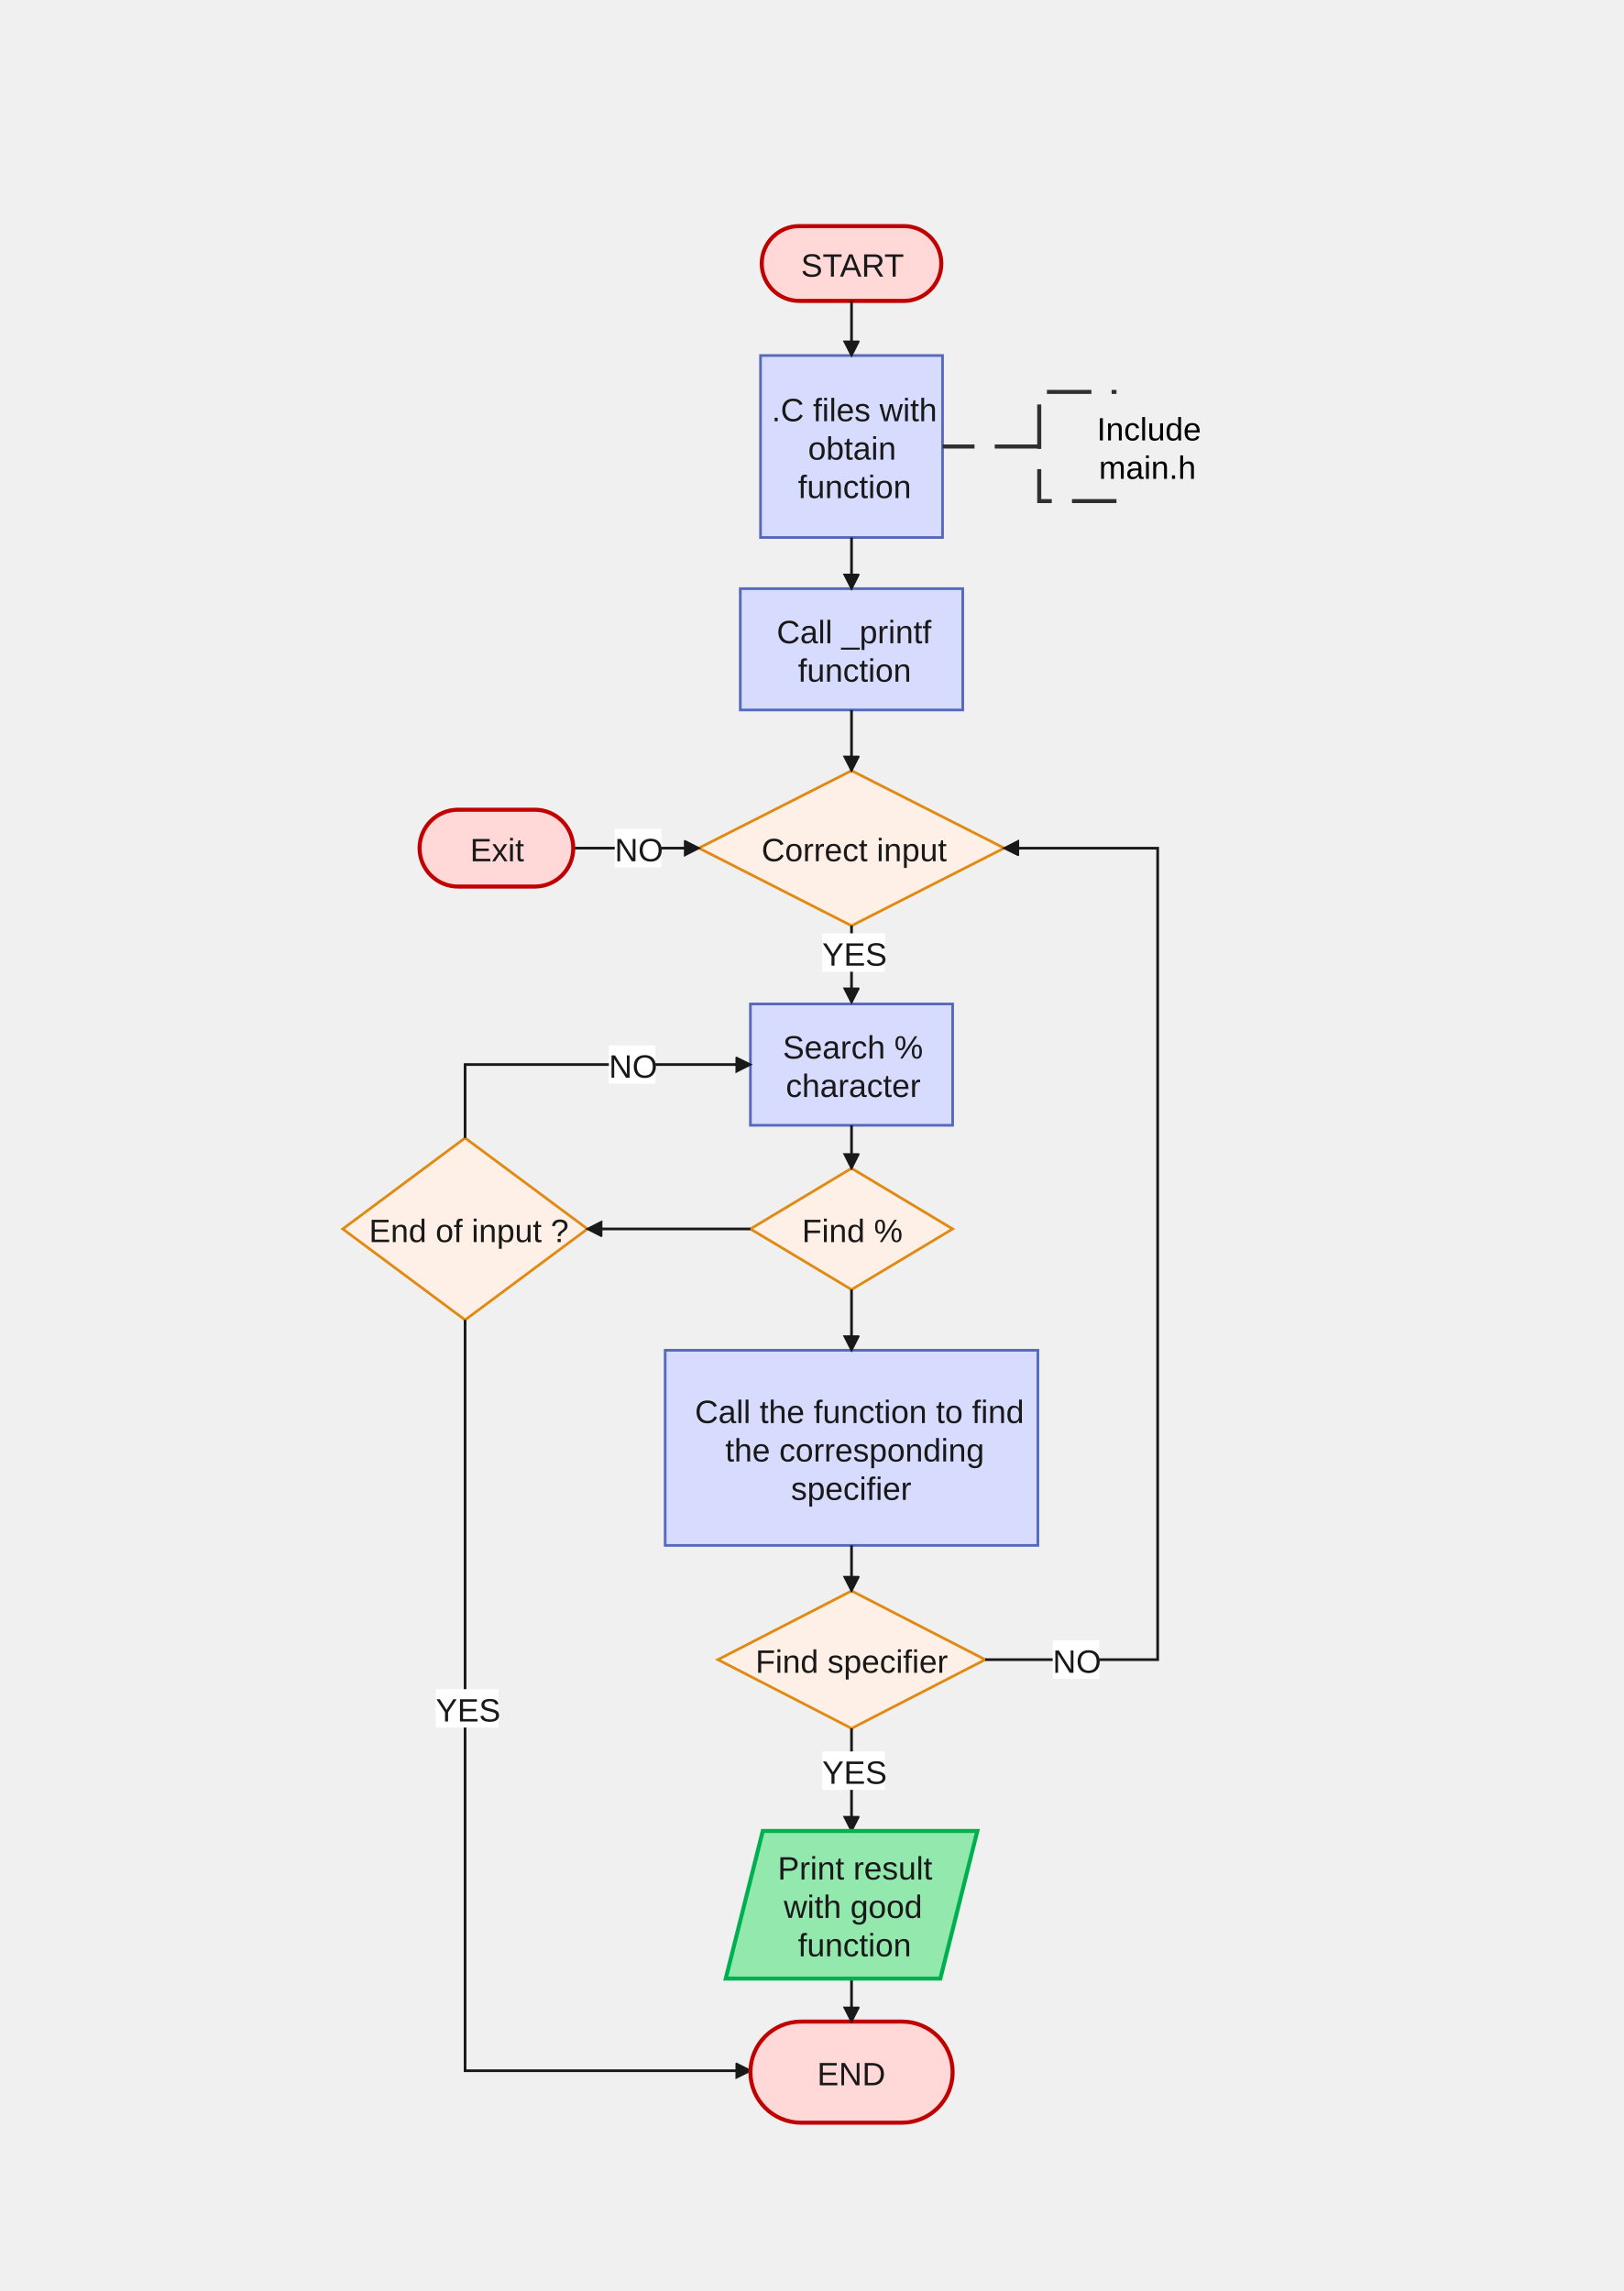
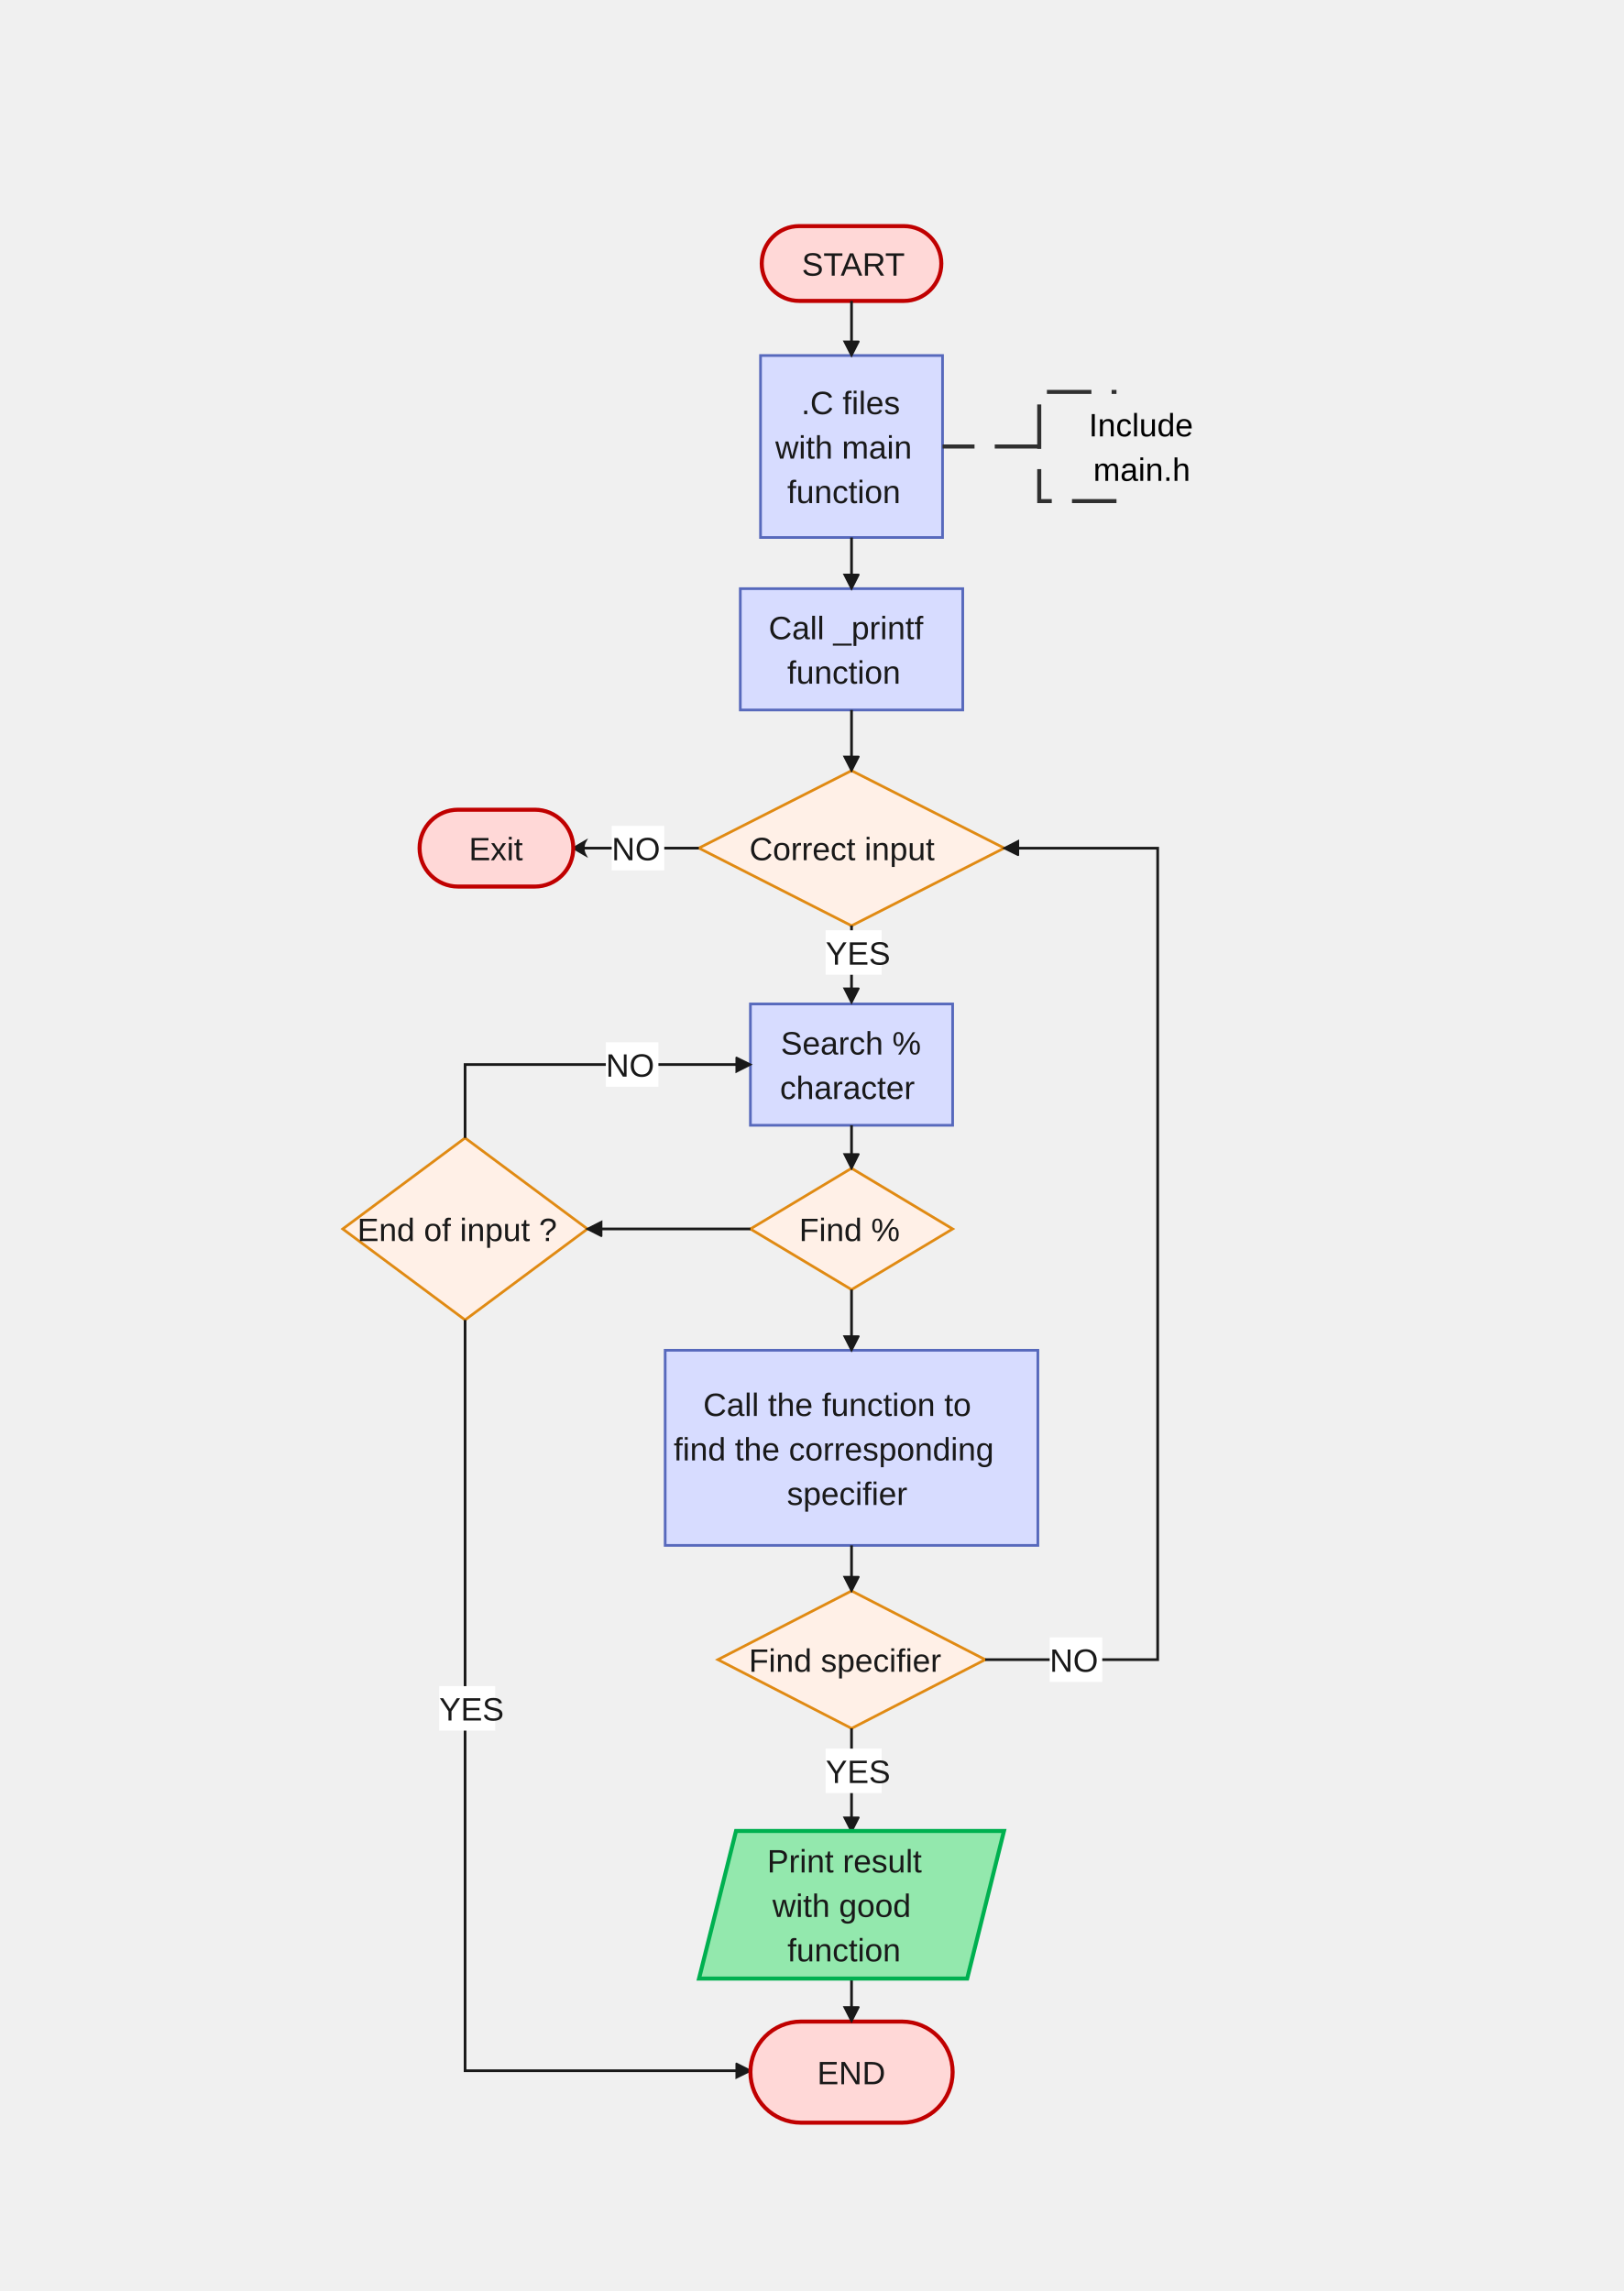
- <svg xmlns="http://www.w3.org/2000/svg" height="1133" viewBox="0 0 803 1133" width="803">
+ <svg xmlns="http://www.w3.org/2000/svg" width="803" height="1133" viewBox="0 0 803 1133">
  <defs />
-   <g transform="translate(5.5,5.5)" id="page1">
-     <rect x="0" height="1123" y="0" width="794" fill="none" />
-     <g transform="translate(371.183,106.315)" id="shape1">
-       <path stroke-width="2" stroke="#c00000" fill="#ffd8d7" d="M18.5,37.0L70.3,37.0C80.5,37.0,88.8,28.7,88.8,18.5C88.8,8.3,80.5,.0,70.3,.0L18.5,.0C8.3,.0,.0,8.3,.0,18.5C.0,28.7,8.3,37.0,18.5,37.0z" fill-rule="nonzero" />
-       <text style="fill:#191919;font-family:Arial,PingFang SC,Mircrosoft YaHei,Arial;font-size:12.00pt" xml:space="preserve">
-         <tspan x="19.4" style="font-family:Arial,PingFang SC,Mircrosoft YaHei,Arial" y="25.0">START</tspan>
+   <g id="page1" transform="translate(5.5,5.5)">
+     <rect fill="none" y="0" width="794" height="1123" x="0" />
+     <g id="shape1" transform="translate(371.183,106.315)">
+       <path fill="#ffd8d7" stroke="#c00000" stroke-width="2" d="M18.5,37.0L70.3,37.0C80.5,37.0,88.8,28.7,88.8,18.5C88.8,8.3,80.5,.0,70.3,.0L18.5,.0C8.3,.0,.0,8.3,.0,18.5C.0,28.7,8.3,37.0,18.5,37.0z" fill-rule="nonzero" />
+       <text style="fill:#191919;font-family:Microsoft YaHei,PingFang SC,Mircrosoft YaHei,Arial;font-size:12.00pt" xml:space="preserve">
+         <tspan style="font-family:Microsoft YaHei,PingFang SC,Mircrosoft YaHei,Arial" y="24.5" x="19.8">START</tspan>
      </text>
    </g>
-     <g transform="translate(370.583,170.315)" id="shape2">
-       <path stroke-width="1.333" stroke="#5769bc" fill="#d7dcff" d="M90.0,90.0L90.0,.0L.0,.0L.0,90.0L90.0,90.0z" fill-rule="nonzero" />
-       <text style="fill:#191919;font-family:Arial,PingFang SC,Mircrosoft YaHei,Arial;font-size:12.00pt" xml:space="preserve">
-         <tspan x="5.5" style="font-family:Arial,PingFang SC,Mircrosoft YaHei,Arial" y="32.5">.C files with </tspan>
-         <tspan x="23.5" style="font-family:Arial,PingFang SC,Mircrosoft YaHei,Arial" y="51.5">obtain </tspan>
-         <tspan x="18.5" style="font-family:Arial,PingFang SC,Mircrosoft YaHei,Arial" y="70.5">function</tspan>
+     <g id="shape2" transform="translate(370.583,170.315)">
+       <path fill="#d7dcff" stroke="#5769bc" stroke-width="1.333" d="M90.0,90.0L90.0,.0L.0,.0L.0,90.0L90.0,90.0z" fill-rule="nonzero" />
+       <text style="fill:#191919;font-family:Microsoft YaHei,PingFang SC,Mircrosoft YaHei,Arial;font-size:12.00pt" xml:space="preserve">
+         <tspan style="font-family:Microsoft YaHei,PingFang SC,Mircrosoft YaHei,Arial" y="29.0" x="20.1">.C files </tspan>
+         <tspan style="font-family:Microsoft YaHei,PingFang SC,Mircrosoft YaHei,Arial" y="51.0" x="7.3">with main </tspan>
+         <tspan style="font-family:Microsoft YaHei,PingFang SC,Mircrosoft YaHei,Arial" y="73.0" x="13.2">function</tspan>
      </text>
    </g>
-     <g transform="matrix(0,1,-1,0,613.4,188.315)" id="shape3">
-       <path stroke-dasharray="22,10" stroke-width="2" stroke="#303030" d="M27.0,105.0L27.0,152.8M54.0,66.8L54.0,105.0L.0,105.0L.0,66.8" fill="none" />
-       <text transform="matrix(0.00,-1.00,1.00,0.00,27.0,27.0)" style="fill:#000000;font-family:Arial,PingFang SC,Mircrosoft YaHei,Arial;font-size:12.00pt" xml:space="preserve">
-         <tspan x="-49.5" style="font-family:Arial,PingFang SC,Mircrosoft YaHei,Arial" y="-3.0">Include </tspan>
-         <tspan x="-48.5" style="font-family:Arial,PingFang SC,Mircrosoft YaHei,Arial" y="16.0">main.h</tspan>
+     <g id="shape3" transform="matrix(0,1,-1,0,613.4,188.315)">
+       <path fill="none" stroke="#303030" stroke-width="2" d="M27.0,105.0L27.0,152.8M54.0,66.8L54.0,105.0L.0,105.0L.0,66.8" stroke-dasharray="22,10" />
+       <text style="fill:#000000;font-family:Microsoft YaHei,PingFang SC,Mircrosoft YaHei,Arial;font-size:12.00pt" xml:space="preserve" transform="matrix(0.00,-1.00,1.00,0.00,27.0,27.0)">
+         <tspan style="font-family:Microsoft YaHei,PingFang SC,Mircrosoft YaHei,Arial" y="-5.0" x="-53.5">Include </tspan>
+         <tspan style="font-family:Microsoft YaHei,PingFang SC,Mircrosoft YaHei,Arial" y="17.0" x="-51.3">main.h</tspan>
      </text>
    </g>
-     <g transform="translate(415.583,143.315)" id="shape4">
-       <path stroke-width="1.333" stroke="#191919" d="M.0,.0L.0,20.1" fill="none" />
-       <path stroke-linecap="round" stroke-width="1" stroke="#191919" fill="#191919" d="M3.5,20.1L.0,27.0L-3.5,20.1L3.5,20.1" />
+     <g id="shape4" transform="translate(415.583,143.315)">
+       <path fill="none" stroke="#191919" stroke-width="1.333" d="M.0,.0L.0,20.1" />
+       <path fill="#191919" stroke-linecap="round" stroke="#191919" stroke-width="1" d="M3.5,20.1L.0,27.0L-3.5,20.1L3.5,20.1" />
    </g>
-     <g transform="translate(360.583,285.615)" id="shape5">
-       <path stroke-width="1.333" stroke="#5769bc" fill="#d7dcff" d="M110.0,60.0L110.0,.0L.0,.0L.0,60.0L110.0,60.0z" fill-rule="nonzero" />
-       <text style="fill:#191919;font-family:Arial,PingFang SC,Mircrosoft YaHei,Arial;font-size:12.00pt" xml:space="preserve">
-         <tspan x="18.0" style="font-family:Arial,PingFang SC,Mircrosoft YaHei,Arial" y="27.0">Call _printf </tspan>
-         <tspan x="28.5" style="font-family:Arial,PingFang SC,Mircrosoft YaHei,Arial" y="46.0">function</tspan>
+     <g id="shape5" transform="translate(360.583,285.615)">
+       <path fill="#d7dcff" stroke="#5769bc" stroke-width="1.333" d="M110.0,60.0L110.0,.0L.0,.0L.0,60.0L110.0,60.0z" fill-rule="nonzero" />
+       <text style="fill:#191919;font-family:Microsoft YaHei,PingFang SC,Mircrosoft YaHei,Arial;font-size:12.00pt" xml:space="preserve">
+         <tspan style="font-family:Microsoft YaHei,PingFang SC,Mircrosoft YaHei,Arial" y="25.0" x="14.0">Call _printf </tspan>
+         <tspan style="font-family:Microsoft YaHei,PingFang SC,Mircrosoft YaHei,Arial" y="47.0" x="23.2">function</tspan>
      </text>
    </g>
-     <g transform="translate(340.083,375.615)" id="shape6">
-       <path stroke-width="1.333" stroke="#e08a13" fill="#fff0e7" d="M75.5,76.7L151.0,38.3L75.5,.0L.0,38.3L75.5,76.7z" fill-rule="nonzero" />
-       <text style="fill:#191919;font-family:Arial,PingFang SC,Mircrosoft YaHei,Arial;font-size:12.00pt" xml:space="preserve">
-         <tspan x="31.0" style="font-family:Arial,PingFang SC,Mircrosoft YaHei,Arial" y="44.8">Correct input</tspan>
+     <g id="shape6" transform="translate(340.083,375.615)">
+       <path fill="#fff0e7" stroke="#e08a13" stroke-width="1.333" d="M75.5,76.7L151.0,38.3L75.5,.0L.0,38.3L75.5,76.7z" fill-rule="nonzero" />
+       <text style="fill:#191919;font-family:Microsoft YaHei,PingFang SC,Mircrosoft YaHei,Arial;font-size:12.00pt" xml:space="preserve">
+         <tspan style="font-family:Microsoft YaHei,PingFang SC,Mircrosoft YaHei,Arial" y="44.3" x="25.0">Correct input</tspan>
      </text>
    </g>
-     <g transform="translate(365.583,572.265)" id="shape7">
-       <path stroke-width="1.333" stroke="#e08a13" fill="#fff0e7" d="M50.0,60.0L100.0,30.0L50.0,.0L.0,30.0L50.0,60.0z" fill-rule="nonzero" />
-       <text style="fill:#191919;font-family:Arial,PingFang SC,Mircrosoft YaHei,Arial;font-size:12.00pt" xml:space="preserve">
-         <tspan x="25.5" style="font-family:Arial,PingFang SC,Mircrosoft YaHei,Arial" y="36.5">Find %</tspan>
+     <g id="shape7" transform="translate(365.583,572.265)">
+       <path fill="#fff0e7" stroke="#e08a13" stroke-width="1.333" d="M50.0,60.0L100.0,30.0L50.0,.0L.0,30.0L50.0,60.0z" fill-rule="nonzero" />
+       <text style="fill:#191919;font-family:Microsoft YaHei,PingFang SC,Mircrosoft YaHei,Arial;font-size:12.00pt" xml:space="preserve">
+         <tspan style="font-family:Microsoft YaHei,PingFang SC,Mircrosoft YaHei,Arial" y="36.0" x="24.1">Find %</tspan>
      </text>
    </g>
-     <g transform="translate(163.983,557.265)" id="shape8">
-       <path stroke-width="1.333" stroke="#e08a13" fill="#fff0e7" d="M60.5,90.0L121.0,45.0L60.5,.0L.0,45.0L60.5,90.0z" fill-rule="nonzero" />
-       <text style="fill:#191919;font-family:Arial,PingFang SC,Mircrosoft YaHei,Arial;font-size:12.00pt" xml:space="preserve">
-         <tspan x="13.0" style="font-family:Arial,PingFang SC,Mircrosoft YaHei,Arial" y="51.5">End of input ?</tspan>
+     <g id="shape8" transform="translate(163.983,557.265)">
+       <path fill="#fff0e7" stroke="#e08a13" stroke-width="1.333" d="M60.5,90.0L121.0,45.0L60.5,.0L.0,45.0L60.5,90.0z" fill-rule="nonzero" />
+       <text style="fill:#191919;font-family:Microsoft YaHei,PingFang SC,Mircrosoft YaHei,Arial;font-size:12.00pt" xml:space="preserve">
+         <tspan style="font-family:Microsoft YaHei,PingFang SC,Mircrosoft YaHei,Arial" y="51.0" x="7.2">End of input ?</tspan>
      </text>
    </g>
-     <g transform="translate(277.983,413.94)" id="shape9">
-       <path stroke-width="1.333" stroke="#191919" d="M.0,.0L55.2,.0" fill="none" />
-       <path stroke-linecap="round" stroke-width="1" stroke="#191919" fill="#191919" d="M55.2,-3.5L62.1,.0L55.2,3.5L55.2,-3.5" />
-       <rect x="20.5" height="19.0" y="-9.5" width="23.0" fill="#ffffff" />
-       <text style="fill:#191919;font-family:Arial,PingFang SC,Mircrosoft YaHei,Arial;font-size:12.00pt" xml:space="preserve">
-         <tspan x="20.5" style="font-family:Arial,PingFang SC,Mircrosoft YaHei,Arial" y="6.5">NO</tspan>
+     <g id="shape9" transform="translate(277.983,413.94)">
+       <path fill="none" stroke="#191919" stroke-width="1.333" d="M5.1,.0L62.1,.0" />
+       <path fill="#191919" stroke-linecap="round" stroke="#191919" stroke-width="1" d="M.0,.0L6.0,3.5C5.4,2.4,5.1,1.3,5.1,.0C5.1,-1.3,5.4,-2.4,6.0,-3.5L.0,.0" />
+       <rect fill="#ffffff" y="-11.0" width="26.0" height="22.0" x="19.0" />
+       <text style="fill:#191919;font-family:Microsoft YaHei,PingFang SC,Mircrosoft YaHei,Arial;font-size:12.00pt" xml:space="preserve">
+         <tspan style="font-family:Microsoft YaHei,PingFang SC,Mircrosoft YaHei,Arial" y="6.0" x="19.0">NO</tspan>
      </text>
    </g>
-     <g transform="translate(415.583,260.315)" id="shape10">
-       <path stroke-width="1.333" stroke="#191919" d="M.0,.0L.0,18.4" fill="none" />
-       <path stroke-linecap="round" stroke-width="1" stroke="#191919" fill="#191919" d="M3.5,18.4L.0,25.3L-3.5,18.4L3.5,18.4" />
+     <g id="shape10" transform="translate(415.583,260.315)">
+       <path fill="none" stroke="#191919" stroke-width="1.333" d="M.0,.0L.0,18.4" />
+       <path fill="#191919" stroke-linecap="round" stroke="#191919" stroke-width="1" d="M3.5,18.4L.0,25.3L-3.5,18.4L3.5,18.4" />
    </g>
-     <g transform="translate(365.583,491)" id="shape11">
-       <path stroke-width="1.333" stroke="#5769bc" fill="#d7dcff" d="M.0,.0L100.0,.0L100.0,60.0L.0,60.0L.0,.0z" fill-rule="nonzero" />
-       <text style="fill:#191919;font-family:Arial,PingFang SC,Mircrosoft YaHei,Arial;font-size:12.00pt" xml:space="preserve">
-         <tspan x="16.0" style="font-family:Arial,PingFang SC,Mircrosoft YaHei,Arial" y="27.0">Search % </tspan>
-         <tspan x="17.5" style="font-family:Arial,PingFang SC,Mircrosoft YaHei,Arial" y="46.0">character</tspan>
+     <g id="shape11" transform="translate(365.583,491)">
+       <path fill="#d7dcff" stroke="#5769bc" stroke-width="1.333" d="M.0,.0L100.0,.0L100.0,60.0L.0,60.0L.0,.0z" fill-rule="nonzero" />
+       <text style="fill:#191919;font-family:Microsoft YaHei,PingFang SC,Mircrosoft YaHei,Arial;font-size:12.00pt" xml:space="preserve">
+         <tspan style="font-family:Microsoft YaHei,PingFang SC,Mircrosoft YaHei,Arial" y="25.0" x="15.0">Search % </tspan>
+         <tspan style="font-family:Microsoft YaHei,PingFang SC,Mircrosoft YaHei,Arial" y="47.0" x="14.6">character</tspan>
      </text>
    </g>
-     <g transform="translate(415.583,452.265)" id="shape12">
-       <path stroke-width="1.333" stroke="#191919" d="M.0,.0L.0,31.1" fill="none" />
-       <path stroke-linecap="round" stroke-width="1" stroke="#191919" fill="#191919" d="M3.5,31.1L.0,38.0L-3.5,31.1L3.5,31.1" />
-       <rect x="-14.5" height="19.0" y="3.8" width="31.0" fill="#ffffff" />
-       <text style="fill:#191919;font-family:Arial,PingFang SC,Mircrosoft YaHei,Arial;font-size:12.00pt" xml:space="preserve">
-         <tspan x="-14.5" style="font-family:Arial,PingFang SC,Mircrosoft YaHei,Arial" y="19.8">YES</tspan>
+     <g id="shape12" transform="translate(415.583,452.265)">
+       <path fill="none" stroke="#191919" stroke-width="1.333" d="M.0,.0L.0,31.1" />
+       <path fill="#191919" stroke-linecap="round" stroke="#191919" stroke-width="1" d="M3.5,31.1L.0,38.0L-3.5,31.1L3.5,31.1" />
+       <rect fill="#ffffff" y="2.3" width="27.7" height="22.0" x="-12.8" />
+       <text style="fill:#191919;font-family:Microsoft YaHei,PingFang SC,Mircrosoft YaHei,Arial;font-size:12.00pt" xml:space="preserve">
+         <tspan style="font-family:Microsoft YaHei,PingFang SC,Mircrosoft YaHei,Arial" y="19.3" x="-12.8">YES</tspan>
      </text>
    </g>
-     <g transform="translate(415.583,551)" id="shape13">
-       <path stroke-width="1.333" stroke="#191919" d="M.0,.0L.0,14.3" fill="none" />
-       <path stroke-linecap="round" stroke-width="1" stroke="#191919" fill="#191919" d="M3.5,14.3L.0,21.3L-3.5,14.3L3.5,14.3" />
+     <g id="shape13" transform="translate(415.583,551)">
+       <path fill="none" stroke="#191919" stroke-width="1.333" d="M.0,.0L.0,14.3" />
+       <path fill="#191919" stroke-linecap="round" stroke="#191919" stroke-width="1" d="M3.5,14.3L.0,21.3L-3.5,14.3L3.5,14.3" />
    </g>
-     <g transform="translate(365.583,602.265)" id="shape14">
-       <path stroke-width="1.333" stroke="#191919" d="M.0,.0L-73.7,.0" fill="none" />
-       <path stroke-linecap="round" stroke-width="1" stroke="#191919" fill="#191919" d="M-73.7,3.5L-80.6,.0L-73.7,-3.5L-73.7,3.5" />
+     <g id="shape14" transform="translate(365.583,602.265)">
+       <path fill="none" stroke="#191919" stroke-width="1.333" d="M.0,.0L-73.7,.0" />
+       <path fill="#191919" stroke-linecap="round" stroke="#191919" stroke-width="1" d="M-73.7,3.5L-80.6,.0L-73.7,-3.5L-73.7,3.5" />
    </g>
-     <g transform="translate(224.483,557.265)" id="shape15">
-       <path stroke-width="1.333" stroke="#191919" d="M.0,.0L.0,-36.3L134.2,-36.3" fill="none" />
-       <path stroke-linecap="round" stroke-width="1" stroke="#191919" fill="#191919" d="M134.2,-39.7L141.1,-36.3L134.2,-32.8L134.2,-39.7" />
-       <rect x="71.1" height="19.0" y="-45.8" width="23.0" fill="#ffffff" />
-       <text style="fill:#191919;font-family:Arial,PingFang SC,Mircrosoft YaHei,Arial;font-size:12.00pt" xml:space="preserve">
-         <tspan x="71.1" style="font-family:Arial,PingFang SC,Mircrosoft YaHei,Arial" y="-29.8">NO</tspan>
+     <g id="shape15" transform="translate(224.483,557.265)">
+       <path fill="none" stroke="#191919" stroke-width="1.333" d="M.0,.0L.0,-36.3L134.2,-36.3" />
+       <path fill="#191919" stroke-linecap="round" stroke="#191919" stroke-width="1" d="M134.2,-39.7L141.1,-36.3L134.2,-32.8L134.2,-39.7" />
+       <rect fill="#ffffff" y="-47.3" width="26.0" height="22.0" x="69.6" />
+       <text style="fill:#191919;font-family:Microsoft YaHei,PingFang SC,Mircrosoft YaHei,Arial;font-size:12.00pt" xml:space="preserve">
+         <tspan style="font-family:Microsoft YaHei,PingFang SC,Mircrosoft YaHei,Arial" y="-30.3" x="69.6">NO</tspan>
      </text>
    </g>
-     <g transform="translate(323.4298,662.265)" id="shape16">
-       <path stroke-width="1.333" stroke="#5769bc" fill="#d7dcff" d="M.0,.0L184.3,.0L184.3,96.5L.0,96.5L.0,.0z" fill-rule="nonzero" />
-       <text style="fill:#191919;font-family:Arial,PingFang SC,Mircrosoft YaHei,Arial;font-size:12.00pt" xml:space="preserve">
-         <tspan x="14.7" style="font-family:Arial,PingFang SC,Mircrosoft YaHei,Arial" y="36.0">Call the function to find </tspan>
-         <tspan x="29.7" style="font-family:Arial,PingFang SC,Mircrosoft YaHei,Arial" y="55.0">the corresponding </tspan>
-         <tspan x="62.2" style="font-family:Arial,PingFang SC,Mircrosoft YaHei,Arial" y="74.0">specifier</tspan>
+     <g id="shape16" transform="translate(323.4298,662.265)">
+       <path fill="#d7dcff" stroke="#5769bc" stroke-width="1.333" d="M.0,.0L184.3,.0L184.3,96.5L.0,96.5L.0,.0z" fill-rule="nonzero" />
+       <text style="fill:#191919;font-family:Microsoft YaHei,PingFang SC,Mircrosoft YaHei,Arial;font-size:12.00pt" xml:space="preserve">
+         <tspan style="font-family:Microsoft YaHei,PingFang SC,Mircrosoft YaHei,Arial" y="32.5" x="18.8">Call the function to </tspan>
+         <tspan style="font-family:Microsoft YaHei,PingFang SC,Mircrosoft YaHei,Arial" y="54.5" x="4.2">find the corresponding </tspan>
+         <tspan style="font-family:Microsoft YaHei,PingFang SC,Mircrosoft YaHei,Arial" y="76.5" x="60.2">specifier</tspan>
      </text>
    </g>
-     <g transform="translate(349.4997,781.265)" id="shape17">
-       <path stroke-width="1.333" stroke="#e08a13" fill="#fff0e7" d="M66.1,68.0L132.2,34.0L66.1,.0L.0,34.0L66.1,68.0z" fill-rule="nonzero" />
-       <text style="fill:#191919;font-family:Arial,PingFang SC,Mircrosoft YaHei,Arial;font-size:12.00pt" xml:space="preserve">
-         <tspan x="18.6" style="font-family:Arial,PingFang SC,Mircrosoft YaHei,Arial" y="40.5">Find specifier</tspan>
+     <g id="shape17" transform="translate(349.4997,781.265)">
+       <path fill="#fff0e7" stroke="#e08a13" stroke-width="1.333" d="M66.1,68.0L132.2,34.0L66.1,.0L.0,34.0L66.1,68.0z" fill-rule="nonzero" />
+       <text style="fill:#191919;font-family:Microsoft YaHei,PingFang SC,Mircrosoft YaHei,Arial;font-size:12.00pt" xml:space="preserve">
+         <tspan style="font-family:Microsoft YaHei,PingFang SC,Mircrosoft YaHei,Arial" y="40.0" x="15.3">Find specifier</tspan>
      </text>
    </g>
-     <g transform="translate(415.583,632.265)" id="shape18">
-       <path stroke-width="1.333" stroke="#191919" d="M.0,.0L.0,23.1" fill="none" />
-       <path stroke-linecap="round" stroke-width="1" stroke="#191919" fill="#191919" d="M3.5,23.1L.0,30.0L-3.5,23.1L3.5,23.1" />
+     <g id="shape18" transform="translate(415.583,632.265)">
+       <path fill="none" stroke="#191919" stroke-width="1.333" d="M.0,.0L.0,23.1" />
+       <path fill="#191919" stroke-linecap="round" stroke="#191919" stroke-width="1" d="M3.5,23.1L.0,30.0L-3.5,23.1L3.5,23.1" />
    </g>
-     <g transform="translate(415.583,758.765)" id="shape19">
-       <path stroke-width="1.333" stroke="#191919" d="M.0,.0L.0,15.6" fill="none" />
-       <path stroke-linecap="round" stroke-width="1" stroke="#191919" fill="#191919" d="M3.5,15.6L.0,22.5L-3.5,15.6L3.5,15.6" />
+     <g id="shape19" transform="translate(415.583,758.765)">
+       <path fill="none" stroke="#191919" stroke-width="1.333" d="M.0,.0L.0,15.6" />
+       <path fill="#191919" stroke-linecap="round" stroke="#191919" stroke-width="1" d="M3.5,15.6L.0,22.5L-3.5,15.6L3.5,15.6" />
    </g>
-     <g transform="translate(415.583,849.265)" id="shape20">
-       <path stroke-width="1.333" stroke="#191919" d="M.0,.0L-0.0,43.8" fill="none" />
-       <path stroke-linecap="round" stroke-width="1" stroke="#191919" fill="#191919" d="M3.5,43.8L-0.0,50.7L-3.5,43.8L3.5,43.8" />
-       <rect x="-14.5" height="19.0" y="11.4" width="31.0" fill="#ffffff" />
-       <text style="fill:#191919;font-family:Arial,PingFang SC,Mircrosoft YaHei,Arial;font-size:12.00pt" xml:space="preserve">
-         <tspan x="-14.5" style="font-family:Arial,PingFang SC,Mircrosoft YaHei,Arial" y="27.4">YES</tspan>
+     <g id="shape20" transform="translate(415.583,849.265)">
+       <path fill="none" stroke="#191919" stroke-width="1.333" d="M.0,.0L-0.0,44.1" />
+       <path fill="#191919" stroke-linecap="round" stroke="#191919" stroke-width="1" d="M3.5,44.1L-0.0,51.0L-3.5,44.1L3.5,44.1" />
+       <rect fill="#ffffff" y="10.0" width="27.7" height="22.0" x="-12.8" />
+       <text style="fill:#191919;font-family:Microsoft YaHei,PingFang SC,Mircrosoft YaHei,Arial;font-size:12.00pt" xml:space="preserve">
+         <tspan style="font-family:Microsoft YaHei,PingFang SC,Mircrosoft YaHei,Arial" y="27.0" x="-12.8">YES</tspan>
      </text>
    </g>
-     <g transform="translate(224.483,647.265)" id="shape21">
-       <path stroke-width="1.333" stroke="#191919" d="M.0,.0L.0,371.3L134.2,371.3" fill="none" />
-       <path stroke-linecap="round" stroke-width="1" stroke="#191919" fill="#191919" d="M134.2,367.8L141.1,371.3L134.2,374.7L134.2,367.8" />
-       <rect x="-14.5" height="19.0" y="182.6" width="31.0" fill="#ffffff" />
-       <text style="fill:#191919;font-family:Arial,PingFang SC,Mircrosoft YaHei,Arial;font-size:12.00pt" xml:space="preserve">
-         <tspan x="-14.5" style="font-family:Arial,PingFang SC,Mircrosoft YaHei,Arial" y="198.6">YES</tspan>
+     <g id="shape21" transform="translate(224.483,647.265)">
+       <path fill="none" stroke="#191919" stroke-width="1.333" d="M.0,.0L.0,371.3L134.2,371.3" />
+       <path fill="#191919" stroke-linecap="round" stroke="#191919" stroke-width="1" d="M134.2,367.8L141.1,371.3L134.2,374.7L134.2,367.8" />
+       <rect fill="#ffffff" y="181.1" width="27.7" height="22.0" x="-12.8" />
+       <text style="fill:#191919;font-family:Microsoft YaHei,PingFang SC,Mircrosoft YaHei,Arial;font-size:12.00pt" xml:space="preserve">
+         <tspan style="font-family:Microsoft YaHei,PingFang SC,Mircrosoft YaHei,Arial" y="198.1" x="-12.8">YES</tspan>
      </text>
    </g>
-     <g transform="translate(365.583,994.26)" id="shape22">
-       <path stroke-width="2" stroke="#c00000" fill="#ffd8d7" d="M25.0,50.0L75.0,50.0L75.0,50.0C88.8,50.0,100.0,38.8,100.0,25.0C100.0,11.2,88.8,.0,75.0,.0L25.0,.0L25.0,.0C11.2,.0,.0,11.2,.0,25.0C.0,38.8,11.2,50.0,25.0,50.0z" fill-rule="nonzero" />
-       <text style="fill:#191919;font-family:Arial,PingFang SC,Mircrosoft YaHei,Arial;font-size:12.00pt" xml:space="preserve">
-         <tspan x="33.0" style="font-family:Arial,PingFang SC,Mircrosoft YaHei,Arial" y="31.5">END</tspan>
+     <g id="shape22" transform="translate(365.583,994.26)">
+       <path fill="#ffd8d7" stroke="#c00000" stroke-width="2" d="M25.0,50.0L75.0,50.0L75.0,50.0C88.8,50.0,100.0,38.8,100.0,25.0C100.0,11.2,88.8,.0,75.0,.0L25.0,.0L25.0,.0C11.2,.0,.0,11.2,.0,25.0C.0,38.8,11.2,50.0,25.0,50.0z" fill-rule="nonzero" />
+       <text style="fill:#191919;font-family:Microsoft YaHei,PingFang SC,Mircrosoft YaHei,Arial;font-size:12.00pt" xml:space="preserve">
+         <tspan style="font-family:Microsoft YaHei,PingFang SC,Mircrosoft YaHei,Arial" y="31.0" x="33.0">END</tspan>
      </text>
    </g>
-     <g transform="translate(415.583,973.0476)" id="shape23">
-       <path stroke-width="1.333" stroke="#191919" d="M.0,.0L.0,14.3" fill="none" />
-       <path stroke-linecap="round" stroke-width="1" stroke="#191919" fill="#191919" d="M3.5,14.3L.0,21.2L-3.5,14.3L3.5,14.3" />
+     <g id="shape23" transform="translate(415.5828,973.0478)">
+       <path fill="none" stroke="#191919" stroke-width="1.333" d="M.0,.0L.0,14.1" />
+       <path fill="#191919" stroke-linecap="round" stroke="#191919" stroke-width="1" d="M3.5,14.1L.0,21.0L-3.5,14.1L3.5,14.1" />
    </g>
-     <g transform="translate(481.667,815.265)" id="shape24">
-       <path stroke-width="1.333" stroke="#191919" d="M.0,.0L85.3,.0L85.3,-401.3L16.3,-401.3" fill="none" />
-       <path stroke-linecap="round" stroke-width="1" stroke="#191919" fill="#191919" d="M16.3,-397.9L9.4,-401.3L16.3,-404.8L16.3,-397.9" />
-       <rect x="33.4" height="19.0" y="-9.5" width="23.0" fill="#ffffff" />
-       <text style="fill:#191919;font-family:Arial,PingFang SC,Mircrosoft YaHei,Arial;font-size:12.00pt" xml:space="preserve">
-         <tspan x="33.4" style="font-family:Arial,PingFang SC,Mircrosoft YaHei,Arial" y="6.5">NO</tspan>
+     <g id="shape24" transform="translate(481.667,815.265)">
+       <path fill="none" stroke="#191919" stroke-width="1.333" d="M.0,.0L85.3,.0L85.3,-401.3L16.3,-401.3" />
+       <path fill="#191919" stroke-linecap="round" stroke="#191919" stroke-width="1" d="M16.3,-397.9L9.4,-401.3L16.3,-404.8L16.3,-397.9" />
+       <rect fill="#ffffff" y="-11.0" width="26.0" height="22.0" x="31.9" />
+       <text style="fill:#191919;font-family:Microsoft YaHei,PingFang SC,Mircrosoft YaHei,Arial;font-size:12.00pt" xml:space="preserve">
+         <tspan style="font-family:Microsoft YaHei,PingFang SC,Mircrosoft YaHei,Arial" y="6.0" x="31.9">NO</tspan>
      </text>
    </g>
-     <g transform="translate(201.983,394.94)" id="shape25">
-       <path stroke-width="2" stroke="#c00000" fill="#ffd8d7" d="M19.0,38.0L57.0,38.0L57.0,38.0C67.5,38.0,76.0,29.5,76.0,19.0C76.0,8.5,67.5,.0,57.0,.0L19.0,.0L19.0,.0C8.5,.0,.0,8.5,.0,19.0C.0,29.5,8.5,38.0,19.0,38.0z" fill-rule="nonzero" />
-       <text style="fill:#191919;font-family:Arial,PingFang SC,Mircrosoft YaHei,Arial;font-size:12.00pt" xml:space="preserve">
-         <tspan x="25.0" style="font-family:Arial,PingFang SC,Mircrosoft YaHei,Arial" y="25.5">Exit</tspan>
+     <g id="shape25" transform="translate(201.983,394.94)">
+       <path fill="#ffd8d7" stroke="#c00000" stroke-width="2" d="M19.0,38.0L57.0,38.0L57.0,38.0C67.5,38.0,76.0,29.5,76.0,19.0C76.0,8.5,67.5,.0,57.0,.0L19.0,.0L19.0,.0C8.5,.0,.0,8.5,.0,19.0C.0,29.5,8.5,38.0,19.0,38.0z" fill-rule="nonzero" />
+       <text style="fill:#191919;font-family:Microsoft YaHei,PingFang SC,Mircrosoft YaHei,Arial;font-size:12.00pt" xml:space="preserve">
+         <tspan style="font-family:Microsoft YaHei,PingFang SC,Mircrosoft YaHei,Arial" y="25.0" x="24.4">Exit</tspan>
      </text>
    </g>
-     <g transform="translate(415.583,345.615)" id="shape26">
-       <path stroke-width="1.333" stroke="#191919" d="M.0,.0L.0,23.1" fill="none" />
-       <path stroke-linecap="round" stroke-width="1" stroke="#191919" fill="#191919" d="M3.5,23.1L.0,30.0L-3.5,23.1L3.5,23.1" />
+     <g id="shape26" transform="translate(415.583,345.615)">
+       <path fill="none" stroke="#191919" stroke-width="1.333" d="M.0,.0L.0,23.1" />
+       <path fill="#191919" stroke-linecap="round" stroke="#191919" stroke-width="1" d="M3.5,23.1L.0,30.0L-3.5,23.1L3.5,23.1" />
    </g>
-     <g transform="translate(353.3938,900)" id="shape27">
-       <path stroke-width="2" stroke="#00b050" fill="#93e8ad" d="M106.1,73.0L124.4,.0L18.3,.0L.0,73.0L106.1,73.0z" fill-rule="nonzero" />
-       <text style="fill:#191919;font-family:Arial,PingFang SC,Mircrosoft YaHei,Arial;font-size:12.00pt" xml:space="preserve">
-         <tspan x="25.7" style="font-family:Arial,PingFang SC,Mircrosoft YaHei,Arial" y="24.0">Print result </tspan>
-         <tspan x="28.7" style="font-family:Arial,PingFang SC,Mircrosoft YaHei,Arial" y="43.0">with good </tspan>
-         <tspan x="35.7" style="font-family:Arial,PingFang SC,Mircrosoft YaHei,Arial" y="62.0">function</tspan>
+     <g id="shape27" transform="translate(340.1656,900.0002)">
+       <path fill="#93e8ad" stroke="#00b050" stroke-width="2" d="M132.6,73.0L150.8,.0L18.3,.0L.0,73.0L132.6,73.0z" fill-rule="nonzero" />
+       <text style="fill:#191919;font-family:Microsoft YaHei,PingFang SC,Mircrosoft YaHei,Arial;font-size:12.00pt" xml:space="preserve">
+         <tspan style="font-family:Microsoft YaHei,PingFang SC,Mircrosoft YaHei,Arial" y="20.5" x="33.7">Print result </tspan>
+         <tspan style="font-family:Microsoft YaHei,PingFang SC,Mircrosoft YaHei,Arial" y="42.5" x="36.3">with good </tspan>
+         <tspan style="font-family:Microsoft YaHei,PingFang SC,Mircrosoft YaHei,Arial" y="64.5" x="43.7">function</tspan>
      </text>
    </g>
  </g>
</svg>
